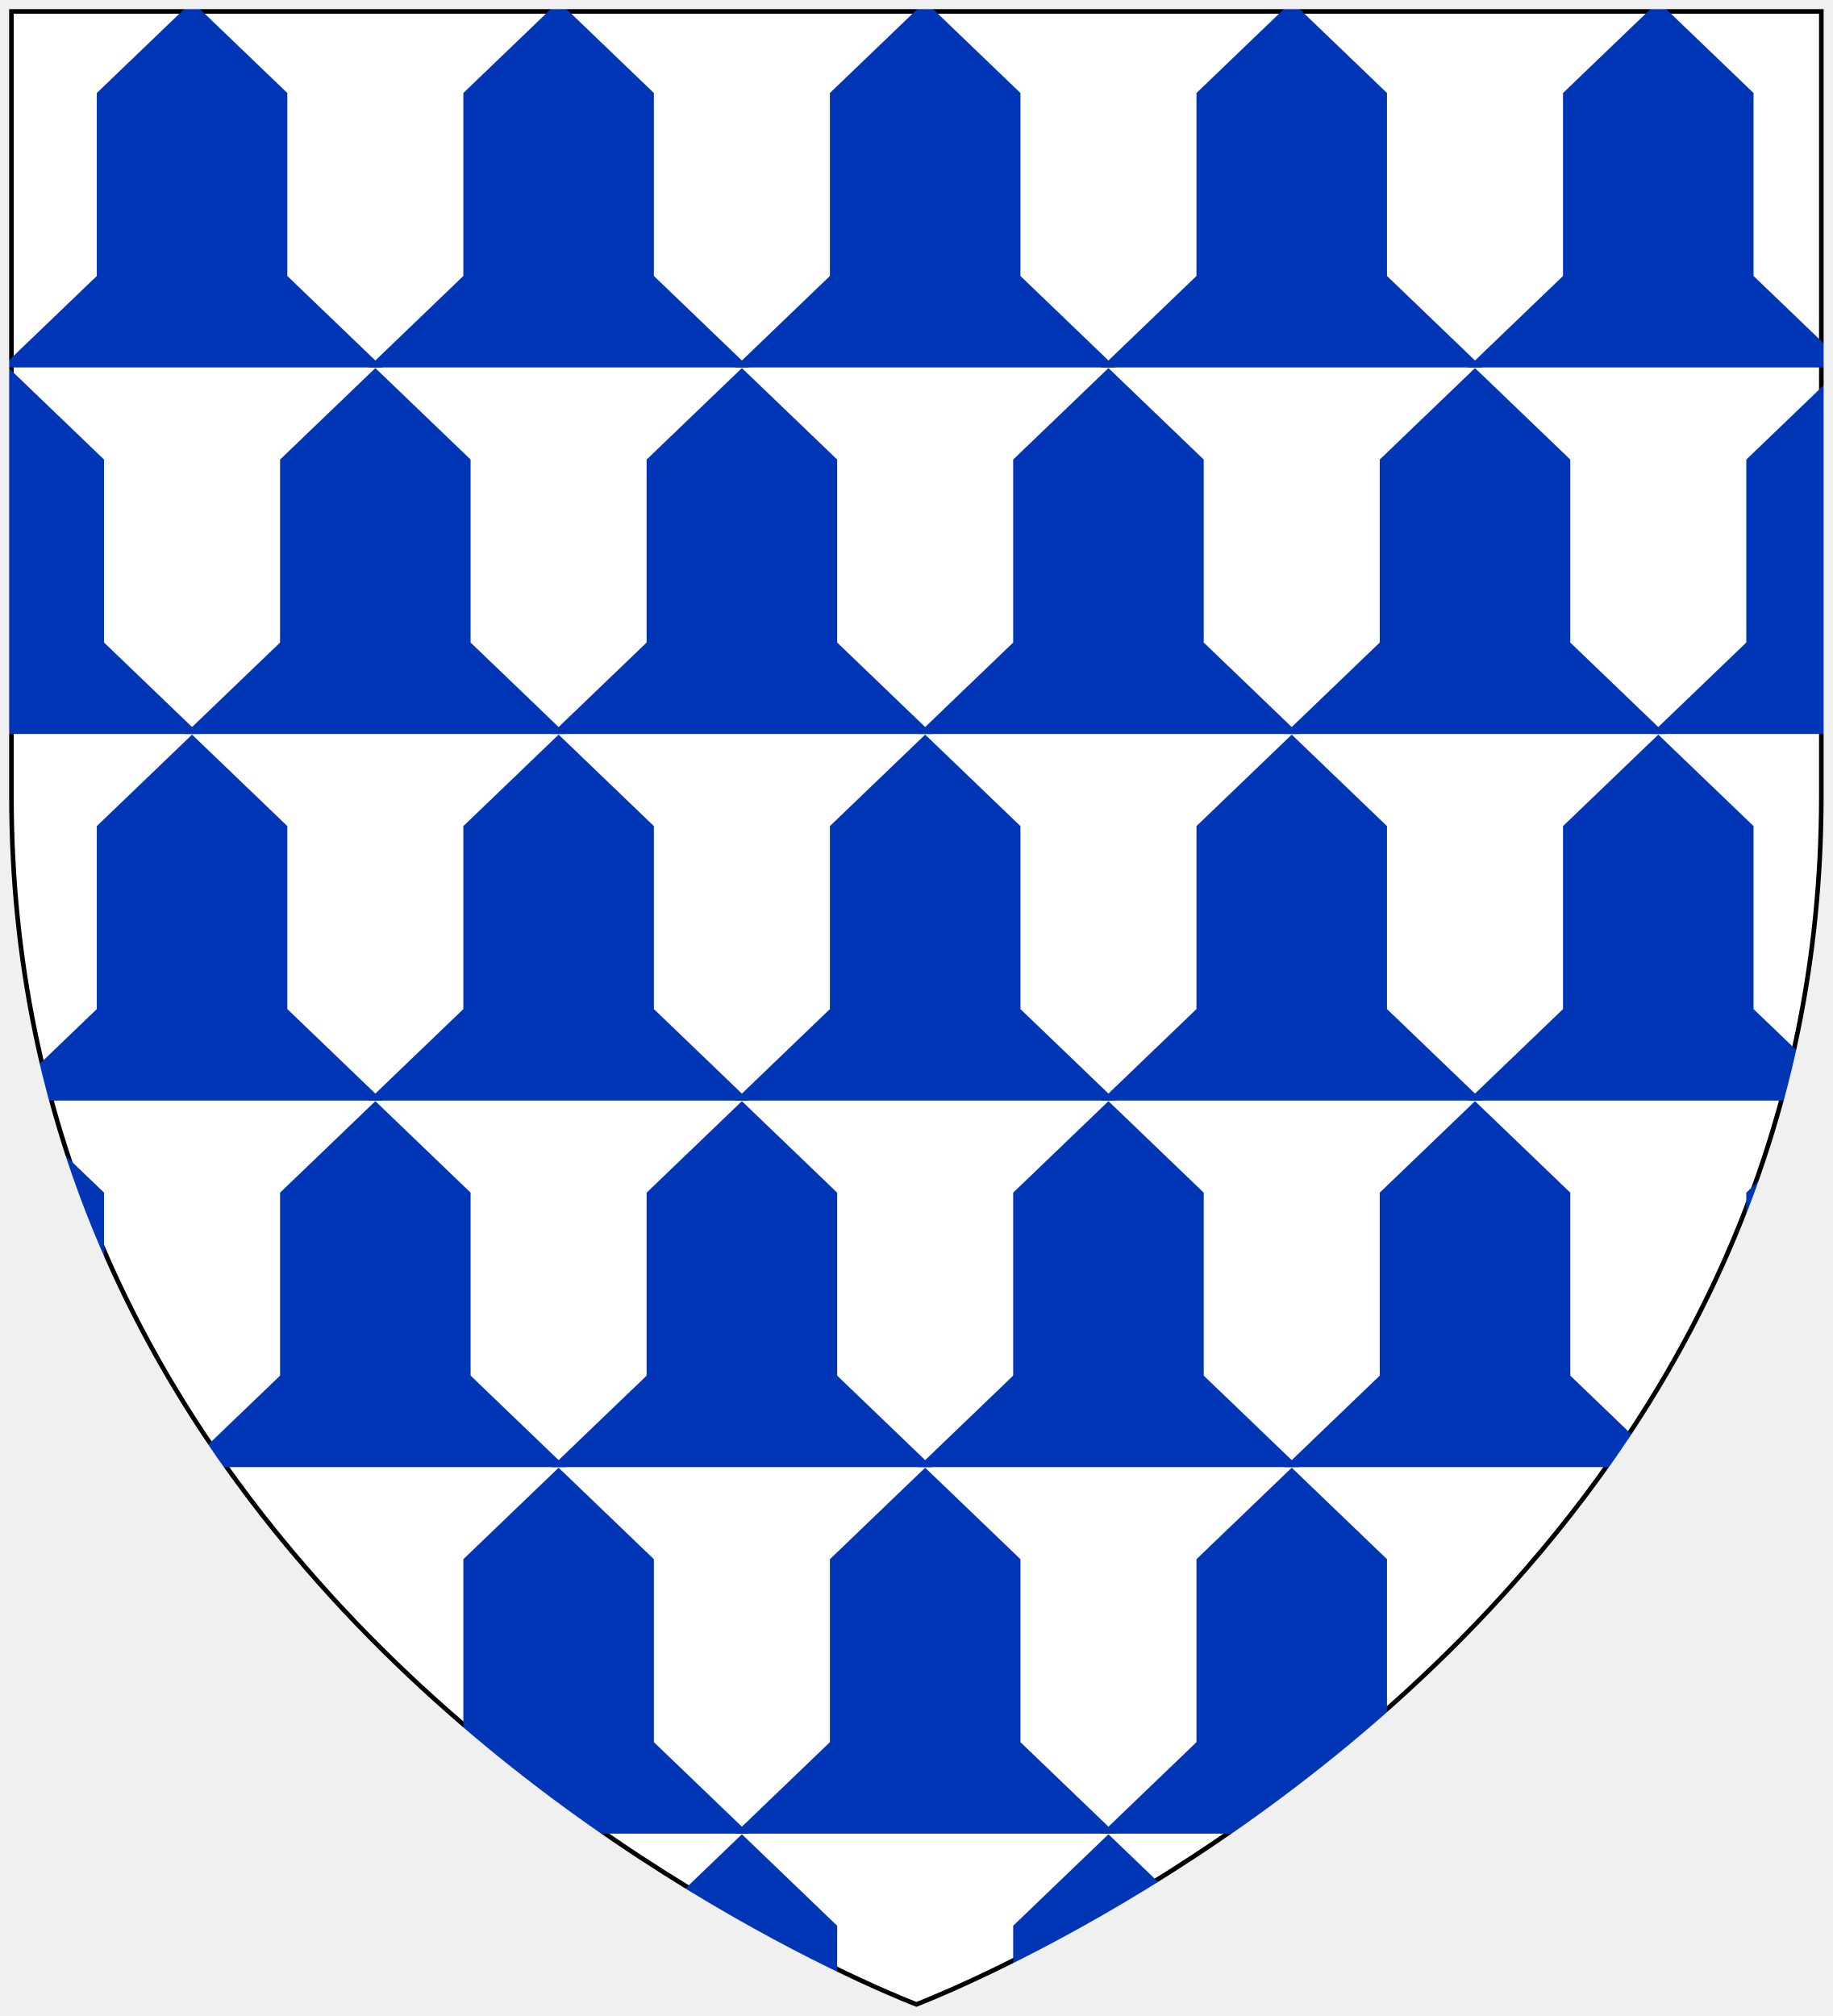
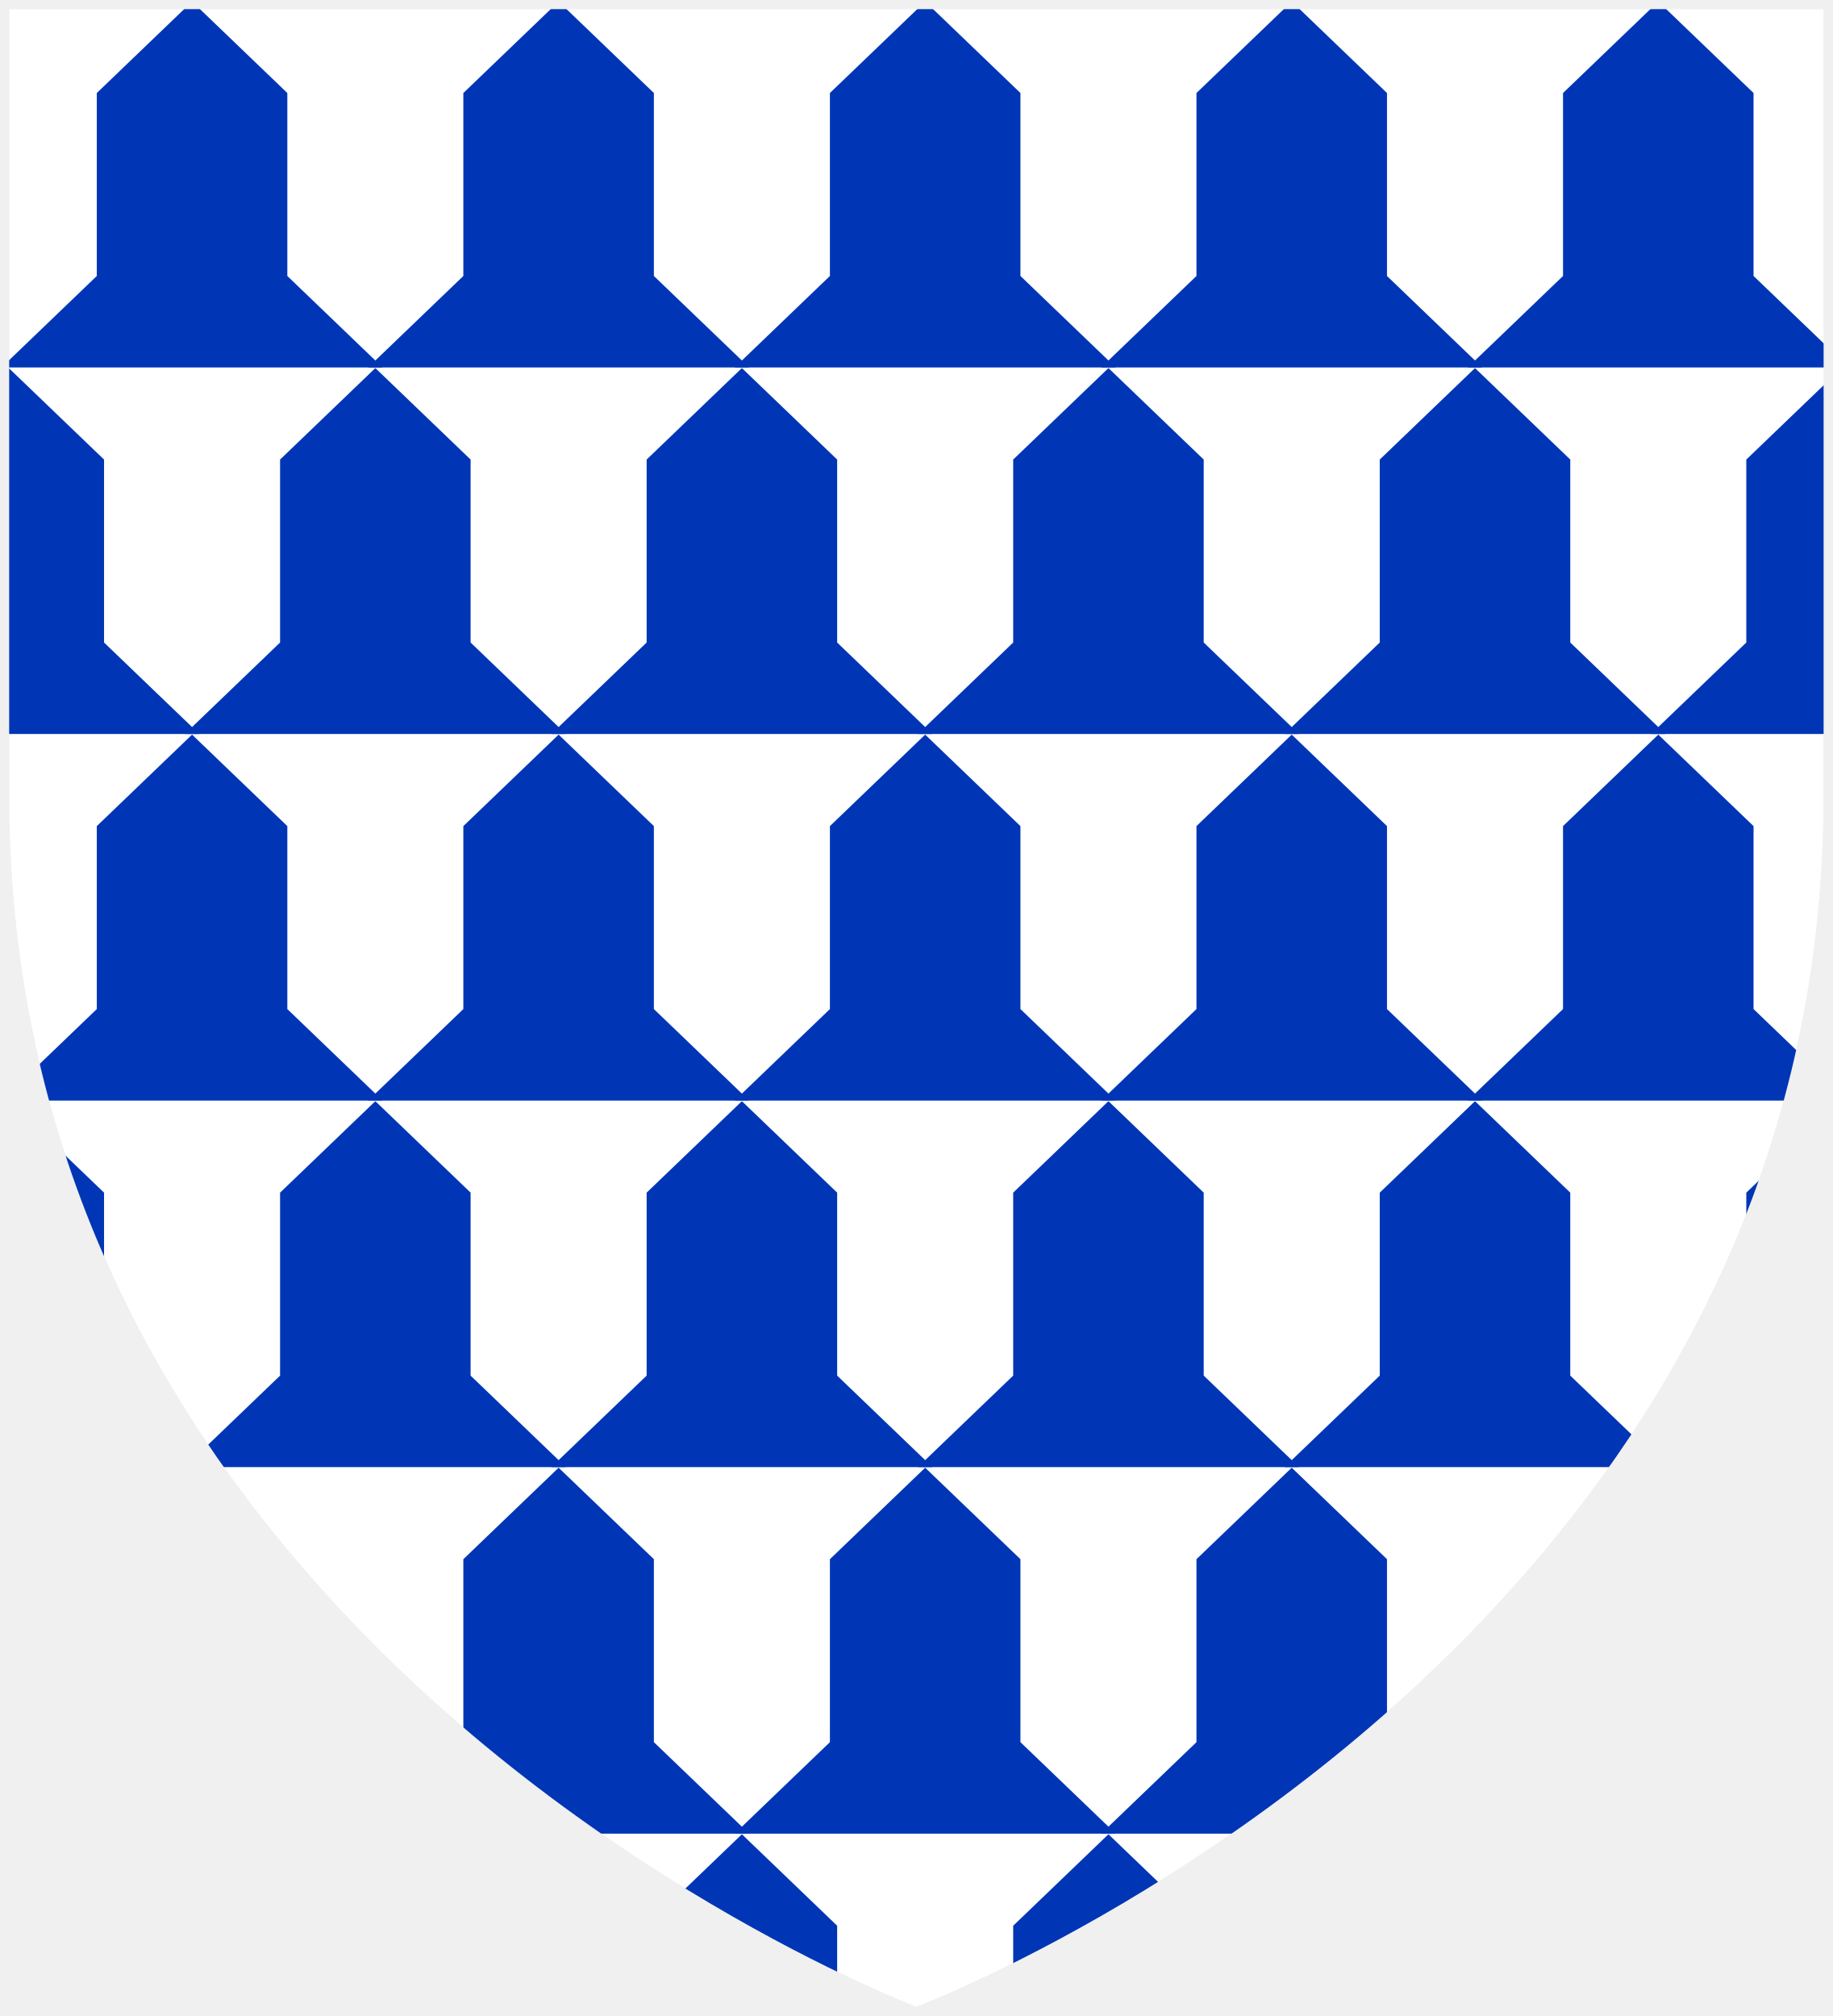
- <svg xmlns="http://www.w3.org/2000/svg" xmlns:xlink="http://www.w3.org/1999/xlink" width="600" height="660" id="Shield">
+ <svg xmlns="http://www.w3.org/2000/svg" xmlns:xlink="http://www.w3.org/1999/xlink" width="600" height="660" id="Shield" style="background-color:#d3d3d3">
  <defs id="Herald">
-     <path d="M3,3 V260.637C3,369.135,46.339,452.459,99.763,514 C186.238,614.13,300,657,300,657 C300,657,413.762,614.13,500.237,514 C553.661,452.459,597,369.135,597,260.637V3Z" style="stroke-width:3" id="Shield1" />
+     <path d="M3,3 V260.637C3,369.135,46.339,452.459,99.763,514 C186.238,614.13,300,657,300,657 C300,657,413.762,614.13,500.237,514 C553.661,452.459,597,369.135,597,260.637V3Z" id="Shield1" />
    <path id="vair" fill="#0036b6" d="m62.875.5-31.187 29.95v59.9l-31.188 29.95h124.75l-31.188-29.95v-59.9z" />
    <mask id="Mask">
      <use xlink:href="#Shield1" fill="white" />
    </mask>
  </defs>
  <g mask="url(#Mask)">
-     <use style="stroke:#000000;fill:#ffffff" id="Field" xlink:href="#Shield1" />
-     <use xlink:href="#vair" transform="translate(0,0)" />
-     <use xlink:href="#vair" transform="translate(120,0)" />
-     <use xlink:href="#vair" transform="translate(240,0)" />
-     <use xlink:href="#vair" transform="translate(360,0)" />
-     <use xlink:href="#vair" transform="translate(480,0)" />
-     <use xlink:href="#vair" transform="translate(600,0)" />
-     <use xlink:href="#vair" transform="translate(-60,120)" />
-     <use xlink:href="#vair" transform="translate(60,120)" />
-     <use xlink:href="#vair" transform="translate(180,120)" />
-     <use xlink:href="#vair" transform="translate(300,120)" />
-     <use xlink:href="#vair" transform="translate(420,120)" />
-     <use xlink:href="#vair" transform="translate(540,120)" />
-     <use xlink:href="#vair" transform="translate(660,120)" />
-     <use xlink:href="#vair" transform="translate(0,240)" />
-     <use xlink:href="#vair" transform="translate(120,240)" />
-     <use xlink:href="#vair" transform="translate(240,240)" />
-     <use xlink:href="#vair" transform="translate(360,240)" />
-     <use xlink:href="#vair" transform="translate(480,240)" />
-     <use xlink:href="#vair" transform="translate(600,240)" />
-     <use xlink:href="#vair" transform="translate(-60,360)" />
-     <use xlink:href="#vair" transform="translate(60,360)" />
-     <use xlink:href="#vair" transform="translate(180,360)" />
-     <use xlink:href="#vair" transform="translate(300,360)" />
-     <use xlink:href="#vair" transform="translate(420,360)" />
-     <use xlink:href="#vair" transform="translate(540,360)" />
-     <use xlink:href="#vair" transform="translate(660,360)" />
-     <use xlink:href="#vair" transform="translate(0,480)" />
-     <use xlink:href="#vair" transform="translate(120,480)" />
-     <use xlink:href="#vair" transform="translate(240,480)" />
-     <use xlink:href="#vair" transform="translate(360,480)" />
-     <use xlink:href="#vair" transform="translate(480,480)" />
-     <use xlink:href="#vair" transform="translate(600,480)" />
-     <use xlink:href="#vair" transform="translate(-60,600)" />
-     <use xlink:href="#vair" transform="translate(60,600)" />
-     <use xlink:href="#vair" transform="translate(180,600)" />
-     <use xlink:href="#vair" transform="translate(300,600)" />
-     <use xlink:href="#vair" transform="translate(420,600)" />
-     <use xlink:href="#vair" transform="translate(540,600)" />
-     <use xlink:href="#vair" transform="translate(660,600)" />
+     <use id="Background" xlink:href="#Shield1" fill="#ffffff" />
+     <g id="PatternGroup">
+       <use xlink:href="#vair" transform="translate(0,0)" />
+       <use xlink:href="#vair" transform="translate(120,0)" />
+       <use xlink:href="#vair" transform="translate(240,0)" />
+       <use xlink:href="#vair" transform="translate(360,0)" />
+       <use xlink:href="#vair" transform="translate(480,0)" />
+       <use xlink:href="#vair" transform="translate(600,0)" />
+       <use xlink:href="#vair" transform="translate(-60,120)" />
+       <use xlink:href="#vair" transform="translate(60,120)" />
+       <use xlink:href="#vair" transform="translate(180,120)" />
+       <use xlink:href="#vair" transform="translate(300,120)" />
+       <use xlink:href="#vair" transform="translate(420,120)" />
+       <use xlink:href="#vair" transform="translate(540,120)" />
+       <use xlink:href="#vair" transform="translate(660,120)" />
+       <use xlink:href="#vair" transform="translate(0,240)" />
+       <use xlink:href="#vair" transform="translate(120,240)" />
+       <use xlink:href="#vair" transform="translate(240,240)" />
+       <use xlink:href="#vair" transform="translate(360,240)" />
+       <use xlink:href="#vair" transform="translate(480,240)" />
+       <use xlink:href="#vair" transform="translate(600,240)" />
+       <use xlink:href="#vair" transform="translate(-60,360)" />
+       <use xlink:href="#vair" transform="translate(60,360)" />
+       <use xlink:href="#vair" transform="translate(180,360)" />
+       <use xlink:href="#vair" transform="translate(300,360)" />
+       <use xlink:href="#vair" transform="translate(420,360)" />
+       <use xlink:href="#vair" transform="translate(540,360)" />
+       <use xlink:href="#vair" transform="translate(660,360)" />
+       <use xlink:href="#vair" transform="translate(0,480)" />
+       <use xlink:href="#vair" transform="translate(120,480)" />
+       <use xlink:href="#vair" transform="translate(240,480)" />
+       <use xlink:href="#vair" transform="translate(360,480)" />
+       <use xlink:href="#vair" transform="translate(480,480)" />
+       <use xlink:href="#vair" transform="translate(600,480)" />
+       <use xlink:href="#vair" transform="translate(-60,600)" />
+       <use xlink:href="#vair" transform="translate(60,600)" />
+       <use xlink:href="#vair" transform="translate(180,600)" />
+       <use xlink:href="#vair" transform="translate(300,600)" />
+       <use xlink:href="#vair" transform="translate(420,600)" />
+       <use xlink:href="#vair" transform="translate(540,600)" />
+       <use xlink:href="#vair" transform="translate(660,600)" />
+     </g>
  </g>
</svg>
